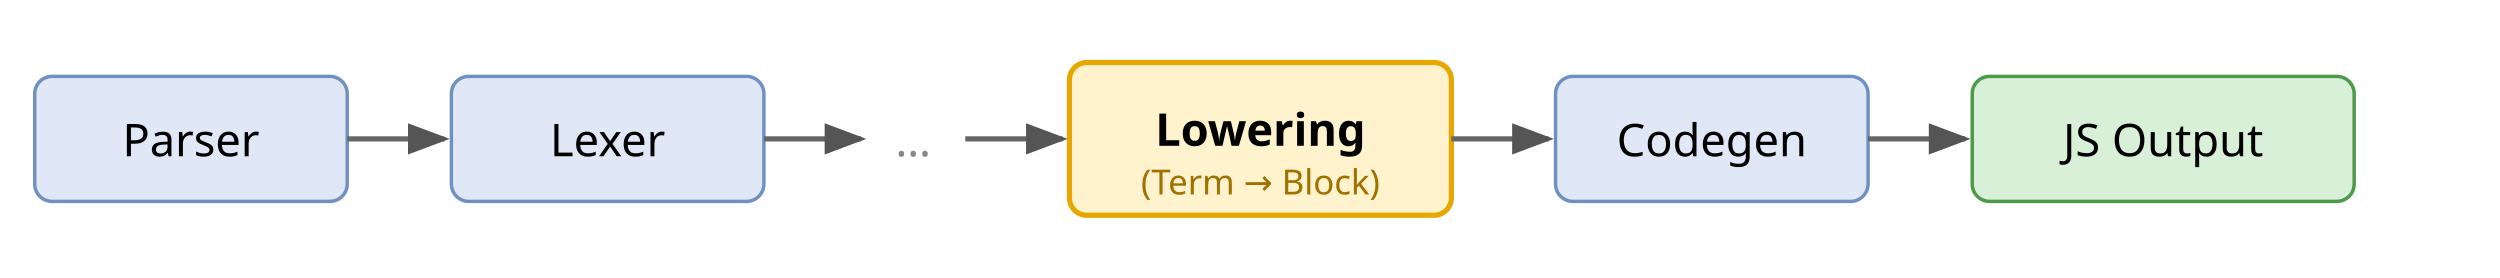
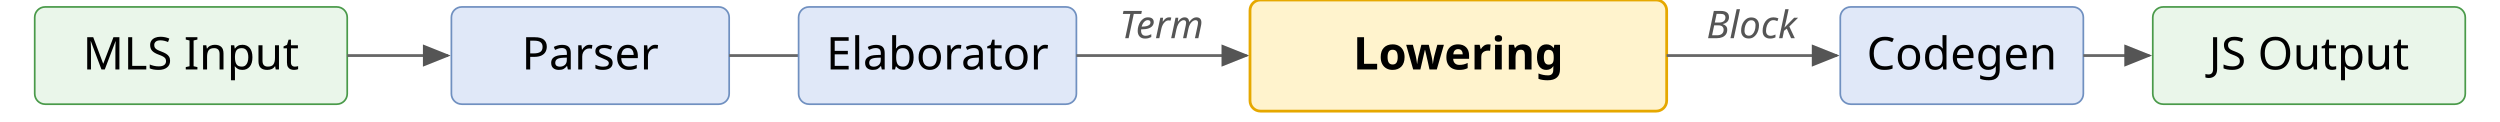
- <svg xmlns="http://www.w3.org/2000/svg" viewBox="0 0 720 80" font-family="sans-serif" font-size="13">
+ <svg xmlns="http://www.w3.org/2000/svg" viewBox="0 0 1440 70" font-family="sans-serif" xml:space="preserve">
  <defs>
-     <marker id="a" markerWidth="8" markerHeight="6" refX="7" refY="3" orient="auto">
-       <path d="M0,0 L0,6 L8,3 z" fill="#555" />
+     <marker id="a" markerWidth="10" markerHeight="8" refX="9" refY="4" orient="auto">
+       <path d="M0,0 L0,8 L10,4 z" fill="#555" />
    </marker>
+     <style>
+       .lbl { font-size: 22px; font-style: italic; fill: #555; }
+       text { font-size: 26px; }
+     </style>
  </defs>
-   <rect x="10" y="22" width="90" height="36" rx="5" fill="#e0e8f8" stroke="#7090c0" stroke-width="1" />
-   <text x="55" y="45" text-anchor="middle">Parser</text>
-   <line x1="100" y1="40" x2="128" y2="40" stroke="#666" stroke-width="1.5" marker-end="url(#a)" />
-   <rect x="130" y="22" width="90" height="36" rx="5" fill="#e0e8f8" stroke="#7090c0" stroke-width="1" />
-   <text x="175" y="45" text-anchor="middle">Lexer</text>
-   <line x1="220" y1="40" x2="248" y2="40" stroke="#666" stroke-width="1.5" marker-end="url(#a)" />
-   <text x="263" y="45" text-anchor="middle" fill="#888">…</text>
-   <line x1="278" y1="40" x2="306" y2="40" stroke="#666" stroke-width="1.5" marker-end="url(#a)" />
-   <rect x="308" y="18" width="110" height="44" rx="5" fill="#fff3cd" stroke="#e6a800" stroke-width="1.5" />
-   <text x="363" y="42" text-anchor="middle" font-weight="bold">Lowering</text>
-   <text x="363" y="56" text-anchor="middle" font-size="10" fill="#a07000">(Term → Block)</text>
-   <line x1="418" y1="40" x2="446" y2="40" stroke="#666" stroke-width="1.5" marker-end="url(#a)" />
-   <rect x="448" y="22" width="90" height="36" rx="5" fill="#e0e8f8" stroke="#7090c0" stroke-width="1" />
-   <text x="493" y="45" text-anchor="middle">Codegen</text>
-   <line x1="538" y1="40" x2="566" y2="40" stroke="#666" stroke-width="1.5" marker-end="url(#a)" />
-   <rect x="568" y="22" width="110" height="36" rx="5" fill="#d8f0d8" stroke="#4a9a4a" stroke-width="1" />
-   <text x="623" y="45" text-anchor="middle">JS Output</text>
+   <rect x="20" y="4" width="180" height="56" rx="6" fill="#eaf6ea" stroke="#4a9a4a" />
+   <text x="110" y="40" text-anchor="middle">MLS Input</text>
+   <line x1="200" y1="32" x2="258" y2="32" stroke="#666" stroke-width="1.6" marker-end="url(#a)" />
+   <rect x="260" y="4" width="160" height="56" rx="6" fill="#e0e8f8" stroke="#7090c0" />
+   <text x="340" y="40" text-anchor="middle">Parser</text>
+   <line x1="420" y1="32" x2="478" y2="32" stroke="#666" stroke-width="1.6" marker-end="url(#a)" />
+   <rect x="460" y="4" width="160" height="56" rx="6" fill="#e0e8f8" stroke="#7090c0" />
+   <text x="540" y="40" text-anchor="middle">Elaborator</text>
+   <line x1="620" y1="32" x2="718" y2="32" stroke="#666" stroke-width="1.6" marker-end="url(#a)" />
+   <text x="669" y="22" text-anchor="middle" class="lbl">Term</text>
+   <rect x="720" y="0" width="240" height="64" rx="6" fill="#fff3cd" stroke="#e6a800" stroke-width="1.6" />
+   <text x="840" y="40" text-anchor="middle" font-weight="bold">Lowering</text>
+   <line x1="960" y1="32" x2="1058" y2="32" stroke="#666" stroke-width="1.6" marker-end="url(#a)" />
+   <text x="1009" y="22" text-anchor="middle" class="lbl">Block</text>
+   <rect x="1060" y="4" width="140" height="56" rx="6" fill="#e0e8f8" stroke="#7090c0" />
+   <text x="1130" y="40" text-anchor="middle">Codegen</text>
+   <line x1="1200" y1="32" x2="1238" y2="32" stroke="#666" stroke-width="1.6" marker-end="url(#a)" />
+   <rect x="1240" y="4" width="180" height="56" rx="6" fill="#eaf6ea" stroke="#4a9a4a" />
+   <text x="1330" y="40" text-anchor="middle">JS Output</text>
</svg>
